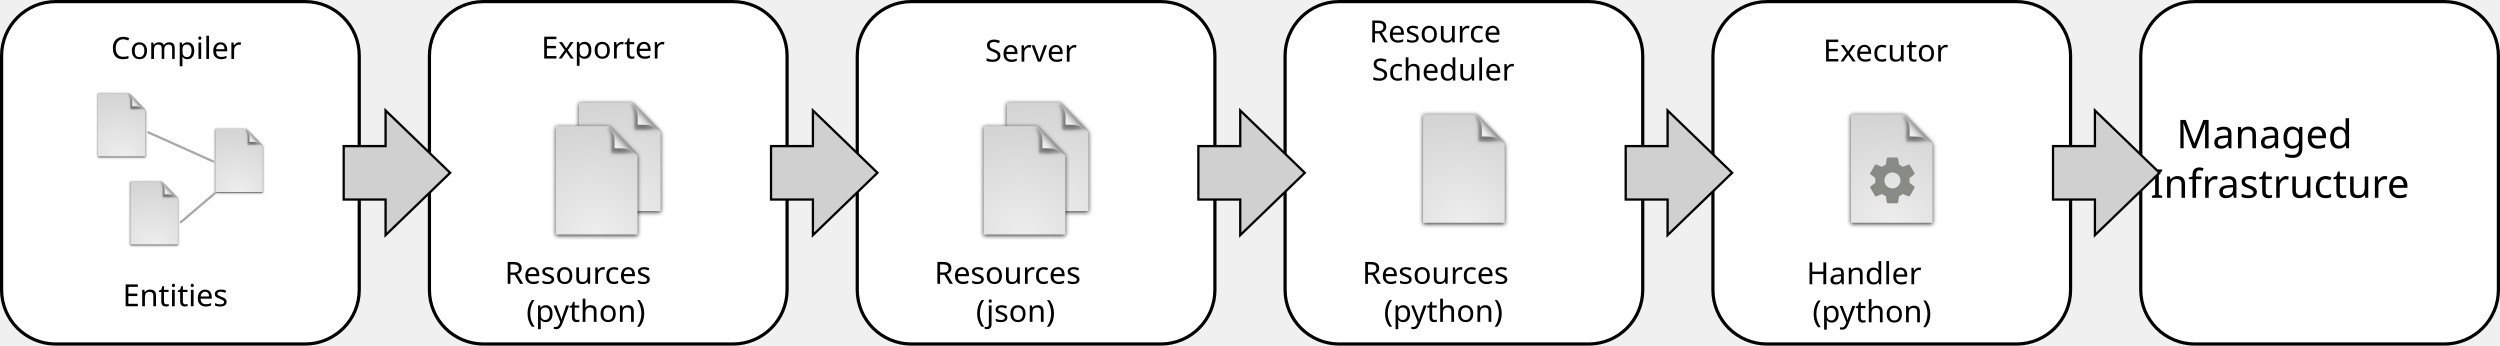
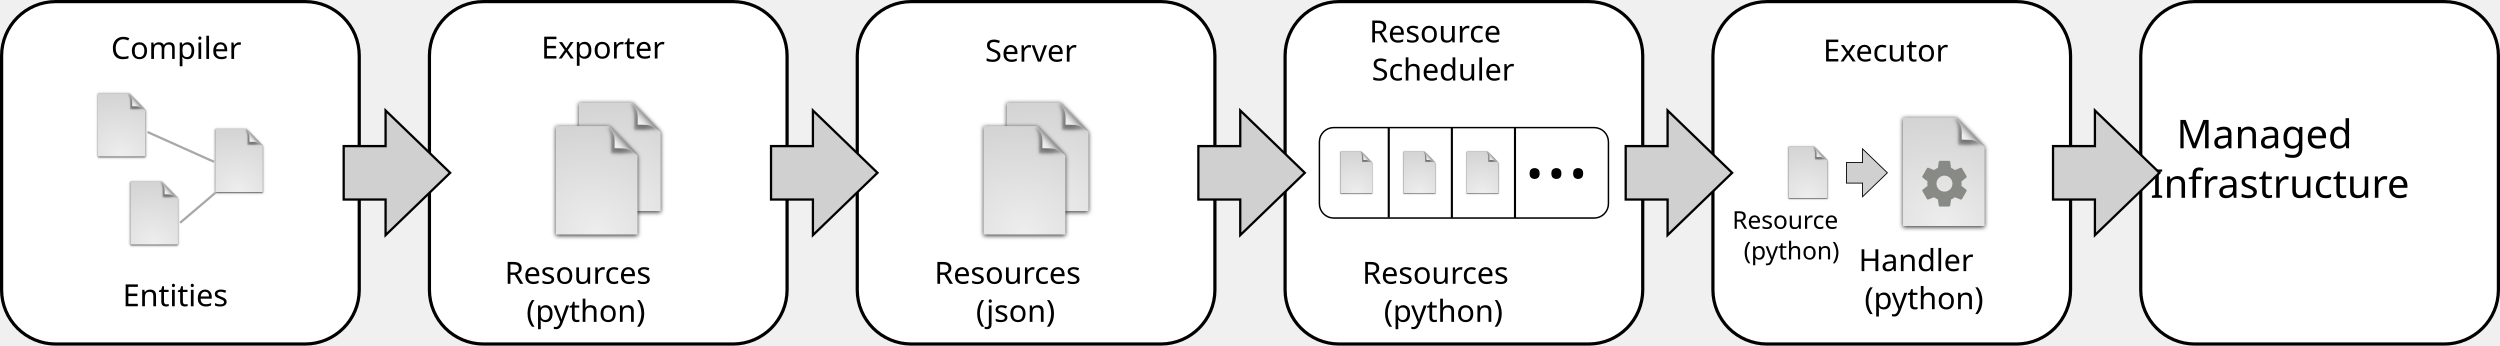
<svg xmlns="http://www.w3.org/2000/svg" xmlns:xlink="http://www.w3.org/1999/xlink" width="288.076mm" height="39.827mm" viewBox="0 0 288.076 39.827" version="1.1" id="svg1610">
  <defs id="defs1607">
    <filter color-interpolation-filters="sRGB" id="7-7-1" x="-0.07" y="-0.053" width="1.14" height="1.105">
      <feGaussianBlur stdDeviation="2.586" id="a-5-8" />
    </filter>
    <radialGradient cx="81.79" cy="100.32" r="44.42" id="8-3-7" xlink:href="#3" gradientUnits="userSpaceOnUse" gradientTransform="matrix(2.002605,-1.597031,1.777333,2.228695,-279.2355,23.70383)" />
    <linearGradient id="3">
      <stop id="T" stop-color="#eee" />
      <stop id="U" offset="1" stop-color="#d2d2d2" />
    </linearGradient>
    <radialGradient cx="89.51" cy="22.254" r="18.279" id="9-2-0" xlink:href="#4" gradientUnits="userSpaceOnUse" gradientTransform="matrix(1,0,0,0.9746789,0,0.4391072)" />
    <linearGradient id="4">
      <stop id="V" />
      <stop id="W" offset="1" stop-opacity="0.536" />
    </linearGradient>
    <filter x="-0.145" y="-0.17" width="1.29" height="1.341" color-interpolation-filters="sRGB" id="6-2-7">
      <feGaussianBlur stdDeviation="1.819" id="Z-7-5" />
    </filter>
    <linearGradient xlink:href="#5" id="linearGradient1894" gradientUnits="userSpaceOnUse" gradientTransform="matrix(0.9671488,0,0,0.9671488,0.4562212,-0.08680339)" x1="98.33" y1="14.793" x2="86.82" y2="25.1" />
    <linearGradient id="5">
      <stop id="X" />
      <stop id="Y" offset="1" stop-color="#ddd" stop-opacity="0" />
    </linearGradient>
    <filter color-interpolation-filters="sRGB" id="7-2" x="-0.07" y="-0.053" width="1.14" height="1.105">
      <feGaussianBlur stdDeviation="2.586" id="a-8" />
    </filter>
    <radialGradient cx="81.79" cy="100.32" r="44.42" id="8-9" xlink:href="#3" gradientUnits="userSpaceOnUse" gradientTransform="matrix(2.002605,-1.597031,1.777333,2.228695,-279.2355,23.70383)" />
    <radialGradient cx="89.51" cy="22.254" r="18.279" id="9-7" xlink:href="#4" gradientUnits="userSpaceOnUse" gradientTransform="matrix(1,0,0,0.9746789,0,0.4391072)" />
    <filter x="-0.145" y="-0.17" width="1.29" height="1.341" color-interpolation-filters="sRGB" id="6-3">
      <feGaussianBlur stdDeviation="1.819" id="Z-6" />
    </filter>
    <filter color-interpolation-filters="sRGB" id="7-7-1-6" x="-0.07" y="-0.053" width="1.14" height="1.105">
      <feGaussianBlur stdDeviation="2.586" id="a-5-8-1" />
    </filter>
    <radialGradient cx="81.79" cy="100.32" r="44.42" id="8-3-7-5" xlink:href="#3" gradientUnits="userSpaceOnUse" gradientTransform="matrix(2.002605,-1.597031,1.777333,2.228695,-279.2355,23.70383)" />
    <radialGradient cx="89.51" cy="22.254" r="18.279" id="9-2-0-7" xlink:href="#4" gradientUnits="userSpaceOnUse" gradientTransform="matrix(1,0,0,0.9746789,0,0.4391072)" />
    <filter x="-0.145" y="-0.17" width="1.29" height="1.341" color-interpolation-filters="sRGB" id="6-2-7-6">
      <feGaussianBlur stdDeviation="1.819" id="Z-7-5-9" />
    </filter>
    <filter color-interpolation-filters="sRGB" id="7-2-4" x="-0.07" y="-0.053" width="1.14" height="1.105">
      <feGaussianBlur stdDeviation="2.586" id="a-8-5" />
    </filter>
    <radialGradient cx="81.79" cy="100.32" r="44.42" id="8-9-2" xlink:href="#3" gradientUnits="userSpaceOnUse" gradientTransform="matrix(2.002605,-1.597031,1.777333,2.228695,-279.2355,23.70383)" />
    <radialGradient cx="89.51" cy="22.254" r="18.279" id="9-7-5" xlink:href="#4" gradientUnits="userSpaceOnUse" gradientTransform="matrix(1,0,0,0.9746789,0,0.4391072)" />
    <filter x="-0.145" y="-0.17" width="1.29" height="1.341" color-interpolation-filters="sRGB" id="6-3-4">
      <feGaussianBlur stdDeviation="1.819" id="Z-6-7" />
    </filter>
    <filter color-interpolation-filters="sRGB" id="7-7" x="-0.07" y="-0.053" width="1.14" height="1.105">
      <feGaussianBlur stdDeviation="2.586" id="a-5" />
    </filter>
    <radialGradient cx="81.79" cy="100.32" r="44.42" id="8-3" xlink:href="#3" gradientUnits="userSpaceOnUse" gradientTransform="matrix(2.002605,-1.597031,1.777333,2.228695,-279.2355,23.70383)" />
    <radialGradient cx="89.51" cy="22.254" r="18.279" id="9-2" xlink:href="#4" gradientUnits="userSpaceOnUse" gradientTransform="matrix(1,0,0,0.9746789,0,0.4391072)" />
    <filter x="-0.145" y="-0.17" width="1.29" height="1.341" color-interpolation-filters="sRGB" id="6-2">
      <feGaussianBlur stdDeviation="1.819" id="Z-7" />
    </filter>
    <filter color-interpolation-filters="sRGB" id="7-7-9" x="-0.07" y="-0.053" width="1.14" height="1.105">
      <feGaussianBlur stdDeviation="2.586" id="a-5-2" />
    </filter>
    <radialGradient cx="81.79" cy="100.32" r="44.42" id="8-3-6" xlink:href="#3" gradientUnits="userSpaceOnUse" gradientTransform="matrix(2.002605,-1.597031,1.777333,2.228695,-279.2355,23.70383)" />
    <radialGradient cx="89.51" cy="22.254" r="18.279" id="9-2-9" xlink:href="#4" gradientUnits="userSpaceOnUse" gradientTransform="matrix(1,0,0,0.9746789,0,0.4391072)" />
    <filter x="-0.145" y="-0.17" width="1.29" height="1.341" color-interpolation-filters="sRGB" id="6-2-4">
      <feGaussianBlur stdDeviation="1.819" id="Z-7-8" />
    </filter>
    <filter color-interpolation-filters="sRGB" id="7-7-10" x="-0.07" y="-0.053" width="1.14" height="1.105">
      <feGaussianBlur stdDeviation="2.586" id="a-5-6" />
    </filter>
    <radialGradient cx="81.79" cy="100.32" r="44.42" id="8-3-1" xlink:href="#3" gradientUnits="userSpaceOnUse" gradientTransform="matrix(2.002605,-1.597031,1.777333,2.228695,-279.2355,23.70383)" />
    <radialGradient cx="89.51" cy="22.254" r="18.279" id="9-2-4" xlink:href="#4" gradientUnits="userSpaceOnUse" gradientTransform="matrix(1,0,0,0.9746789,0,0.4391072)" />
    <filter x="-0.145" y="-0.17" width="1.29" height="1.341" color-interpolation-filters="sRGB" id="6-2-9">
      <feGaussianBlur stdDeviation="1.819" id="Z-7-1" />
    </filter>
    <filter color-interpolation-filters="sRGB" id="7-2-4-6" x="-0.07" y="-0.053" width="1.14" height="1.105">
      <feGaussianBlur stdDeviation="2.586" id="a-8-5-5" />
    </filter>
    <radialGradient cx="81.79" cy="100.32" r="44.42" id="8-9-2-6" xlink:href="#3" gradientUnits="userSpaceOnUse" gradientTransform="matrix(2.002605,-1.597031,1.777333,2.228695,-279.2355,23.70383)" />
    <radialGradient cx="89.51" cy="22.254" r="18.279" id="9-7-5-4" xlink:href="#4" gradientUnits="userSpaceOnUse" gradientTransform="matrix(1,0,0,0.9746789,0,0.4391072)" />
    <filter x="-0.145" y="-0.17" width="1.29" height="1.341" color-interpolation-filters="sRGB" id="6-3-4-2">
      <feGaussianBlur stdDeviation="1.819" id="Z-6-7-9" />
    </filter>
    <filter color-interpolation-filters="sRGB" id="7-2-4-6-5" x="-0.07" y="-0.053" width="1.14" height="1.105">
      <feGaussianBlur stdDeviation="2.586" id="a-8-5-5-6" />
    </filter>
    <radialGradient cx="81.79" cy="100.32" r="44.42" id="8-9-2-6-1" xlink:href="#3" gradientUnits="userSpaceOnUse" gradientTransform="matrix(2.002605,-1.597031,1.777333,2.228695,-279.2355,23.70383)" />
    <radialGradient cx="89.51" cy="22.254" r="18.279" id="9-7-5-4-9" xlink:href="#4" gradientUnits="userSpaceOnUse" gradientTransform="matrix(1,0,0,0.9746789,0,0.4391072)" />
    <filter x="-0.145" y="-0.17" width="1.29" height="1.341" color-interpolation-filters="sRGB" id="6-3-4-2-8">
      <feGaussianBlur stdDeviation="1.819" id="Z-6-7-9-1" />
    </filter>
    <linearGradient xlink:href="#5" id="linearGradient2284" gradientUnits="userSpaceOnUse" gradientTransform="matrix(0.9671488,0,0,0.9671488,0.4562212,-0.08680339)" x1="98.33" y1="14.793" x2="86.82" y2="25.1" />
    <linearGradient xlink:href="#5" id="linearGradient2286" gradientUnits="userSpaceOnUse" gradientTransform="matrix(0.9671488,0,0,0.9671488,0.4562212,-0.08680339)" x1="98.33" y1="14.793" x2="86.82" y2="25.1" />
    <linearGradient xlink:href="#5" id="linearGradient2288" gradientUnits="userSpaceOnUse" gradientTransform="matrix(0.9671488,0,0,0.9671488,0.4562212,-0.08680339)" x1="98.33" y1="14.793" x2="86.82" y2="25.1" />
    <linearGradient xlink:href="#5" id="linearGradient2290" gradientUnits="userSpaceOnUse" gradientTransform="matrix(0.9671488,0,0,0.9671488,0.4562212,-0.08680339)" x1="98.33" y1="14.793" x2="86.82" y2="25.1" />
    <linearGradient xlink:href="#5" id="linearGradient2292" gradientUnits="userSpaceOnUse" gradientTransform="matrix(0.9671488,0,0,0.9671488,0.4562212,-0.08680339)" x1="98.33" y1="14.793" x2="86.82" y2="25.1" />
    <linearGradient xlink:href="#5" id="linearGradient2294" gradientUnits="userSpaceOnUse" gradientTransform="matrix(0.9671488,0,0,0.9671488,0.4562212,-0.08680339)" x1="98.33" y1="14.793" x2="86.82" y2="25.1" />
    <linearGradient xlink:href="#5" id="linearGradient2296" gradientUnits="userSpaceOnUse" gradientTransform="matrix(0.9671488,0,0,0.9671488,0.4562212,-0.08680339)" x1="98.33" y1="14.793" x2="86.82" y2="25.1" />
    <linearGradient xlink:href="#5" id="linearGradient2298" gradientUnits="userSpaceOnUse" gradientTransform="matrix(0.9671488,0,0,0.9671488,0.4562212,-0.08680339)" x1="98.33" y1="14.793" x2="86.82" y2="25.1" />
+     <filter color-interpolation-filters="sRGB" id="7-2-4-6-3" x="-0.07" y="-0.053" width="1.14" height="1.105">
+       <feGaussianBlur stdDeviation="2.586" id="a-8-5-5-67" />
+     </filter>
+     <radialGradient cx="81.79" cy="100.32" r="44.42" id="8-9-2-6-5" xlink:href="#3" gradientUnits="userSpaceOnUse" gradientTransform="matrix(2.002605,-1.597031,1.777333,2.228695,-279.2355,23.70383)" />
+     <radialGradient cx="89.51" cy="22.254" r="18.279" id="9-7-5-4-6" xlink:href="#4" gradientUnits="userSpaceOnUse" gradientTransform="matrix(1,0,0,0.9746789,0,0.4391072)" />
+     <filter x="-0.145" y="-0.17" width="1.29" height="1.341" color-interpolation-filters="sRGB" id="6-3-4-2-1">
+       <feGaussianBlur stdDeviation="1.819" id="Z-6-7-9-2" />
+     </filter>
+     <linearGradient xlink:href="#5" id="linearGradient989" gradientUnits="userSpaceOnUse" gradientTransform="matrix(0.9671488,0,0,0.9671488,0.4562212,-0.08680339)" x1="98.33" y1="14.793" x2="86.82" y2="25.1" />
+     <radialGradient xlink:href="#3" id="radialGradient14816" gradientUnits="userSpaceOnUse" gradientTransform="matrix(2.002605,-1.597031,1.777333,2.228695,-279.2355,23.70383)" cx="81.79" cy="100.32" r="44.42" />
+     <radialGradient xlink:href="#4" id="radialGradient14818" gradientUnits="userSpaceOnUse" gradientTransform="matrix(1,0,0,0.9746789,0,0.4391072)" cx="89.51" cy="22.254" r="18.279" />
+     <linearGradient xlink:href="#5" id="linearGradient14820" gradientUnits="userSpaceOnUse" gradientTransform="matrix(0.9671488,0,0,0.9671488,0.4562212,-0.08680339)" x1="98.33" y1="14.793" x2="86.82" y2="25.1" />
+     <radialGradient xlink:href="#3" id="radialGradient15499" gradientUnits="userSpaceOnUse" gradientTransform="matrix(2.002605,-1.597031,1.777333,2.228695,-279.2355,23.70383)" cx="81.79" cy="100.32" r="44.42" />
+     <radialGradient xlink:href="#4" id="radialGradient15501" gradientUnits="userSpaceOnUse" gradientTransform="matrix(1,0,0,0.9746789,0,0.4391072)" cx="89.51" cy="22.254" r="18.279" />
+     <linearGradient xlink:href="#5" id="linearGradient15503" gradientUnits="userSpaceOnUse" gradientTransform="matrix(0.9671488,0,0,0.9671488,0.4562212,-0.08680339)" x1="98.33" y1="14.793" x2="86.82" y2="25.1" />
  </defs>
  <g id="layer1" transform="translate(42.3737,-150.6614)">
    <rect style="fill:#ffffff;stroke:#000000;stroke-width:0.37;stroke-miterlimit:3.8" id="rect835-1" width="41.211" height="39.457" x="7.11" y="150.846" ry="6.236" />
    <text xml:space="preserve" style="font-style:normal;font-weight:normal;font-size:3.511px;line-height:1.25;font-family:sans-serif;letter-spacing:0px;word-spacing:0px;fill:#000000;fill-opacity:1;stroke:none;stroke-width:0.263" x="19.994" y="157.4" id="text839-7">
      <tspan id="tspan837-8" x="19.994" y="157.4" style="stroke-width:0.263">Exporter</tspan>
    </text>
    <g id="g15186" transform="translate(0.05054513,-0.7337224)">
      <g transform="matrix(0.1095304,0,0,0.1095304,22.11222,162.9355)" id="1-3-2">
        <path d="M 20.094,4.119 V 122.118 H 108.938 V 35.962 l -0.594,-0.625 c 0.21,0.144 0.417,0.302 0.625,0.438 L 78.094,4.15 c 0.057,0.08 0.1,0.17 0.156,0.25 L 78,4.119 Z" transform="matrix(0.9671488,0,0,0.9712615,0.4562212,-0.6145683)" id="J-6-9" opacity="0.809" filter="url(#7)" style="filter:url(#7-7-1)" />
        <path d="M 19.89,2.543 V 116.666 H 105.815 V 33.34 L 75.894,2.543 Z" id="K-0-3" fill="url(#8)" style="fill:url(#8-3-7)" />
        <path d="m 81.698,28.31 0.135,-8.351 C 81.901,13.359 80.956,8.411 77.786,3.947 L 80.362,3.916 107.863,29.531 c -4.068,-2.645 -9.621,-0.791 -16.862,-1.026 z" transform="matrix(1.016085,0,0,1.112241,-4.924697,-0.3452414)" id="L-6-1" opacity="0.505" fill="url(#9)" filter="url(#6)" style="fill:url(#9-2-0);filter:url(#6-2-7)" />
        <path d="m 81.616,25.812 0.131,-8.077 C 81.812,11.353 79.055,6.899 75.989,2.582 L 105.856,33.17 c -3.934,-2.558 -8.24,-6.943 -15.243,-7.169 z" id="M-2-9" fill="#eeeeee" />
        <path d="m 81.616,25.812 0.131,-8.077 C 81.812,11.353 79.055,6.899 75.989,2.582 L 105.856,33.17 c -3.934,-2.558 -8.24,-6.943 -15.243,-7.169 z" id="N-6-4" fill="url(#A)" style="fill:url(#linearGradient2284)" />
      </g>
      <g transform="matrix(0.1095304,0,0,0.1095304,19.44657,165.6449)" id="1-4">
        <path d="M 20.094,4.119 V 122.118 H 108.938 V 35.962 l -0.594,-0.625 c 0.21,0.144 0.417,0.302 0.625,0.438 L 78.094,4.15 c 0.057,0.08 0.1,0.17 0.156,0.25 L 78,4.119 Z" transform="matrix(0.9671488,0,0,0.9712615,0.4562212,-0.6145683)" id="J-5" opacity="0.809" filter="url(#7)" style="filter:url(#7-2)" />
        <path d="M 19.89,2.543 V 116.666 H 105.815 V 33.34 L 75.894,2.543 Z" id="K-03" fill="url(#8)" style="fill:url(#8-9)" />
        <path d="m 81.698,28.31 0.135,-8.351 C 81.901,13.359 80.956,8.411 77.786,3.947 L 80.362,3.916 107.863,29.531 c -4.068,-2.645 -9.621,-0.791 -16.862,-1.026 z" transform="matrix(1.016085,0,0,1.112241,-4.924697,-0.3452414)" id="L-61" opacity="0.505" fill="url(#9)" filter="url(#6)" style="fill:url(#9-7);filter:url(#6-3)" />
        <path d="m 81.616,25.812 0.131,-8.077 C 81.812,11.353 79.055,6.899 75.989,2.582 L 105.856,33.17 c -3.934,-2.558 -8.24,-6.943 -15.243,-7.169 z" id="M-0" fill="#eeeeee" />
        <path d="m 81.616,25.812 0.131,-8.077 C 81.812,11.353 79.055,6.899 75.989,2.582 L 105.856,33.17 c -3.934,-2.558 -8.24,-6.943 -15.243,-7.169 z" id="N-63" fill="url(#A)" style="fill:url(#linearGradient2286)" />
      </g>
    </g>
    <text xml:space="preserve" style="font-style:normal;font-weight:normal;font-size:3.511px;line-height:1.25;font-family:sans-serif;text-align:center;letter-spacing:0px;word-spacing:0px;text-anchor:middle;fill:#000000;fill-opacity:1;stroke:none;stroke-width:0.263" x="27.414" y="183.361" id="text839-3-2">
      <tspan id="tspan837-6-0" x="27.414" y="183.361" style="text-align:center;text-anchor:middle;stroke-width:0.263">Resources</tspan>
      <tspan x="27.414" y="187.75" style="text-align:center;text-anchor:middle;stroke-width:0.263" id="tspan1915">(python)</tspan>
    </text>
    <rect style="fill:#ffffff;stroke:#000000;stroke-width:0.37;stroke-miterlimit:3.8" id="rect835-1-4" width="41.211" height="39.457" x="56.409" y="150.846" ry="6.236" />
    <text xml:space="preserve" style="font-style:normal;font-weight:normal;font-size:3.511px;line-height:1.25;font-family:sans-serif;letter-spacing:0px;word-spacing:0px;fill:#000000;fill-opacity:1;stroke:none;stroke-width:0.263" x="71.142" y="157.763" id="text839-7-8">
      <tspan id="tspan837-8-8" x="71.142" y="157.763" style="stroke-width:0.263">Server</tspan>
    </text>
    <g id="g15200" transform="translate(0.05054445,-0.7337224)">
      <g transform="matrix(0.1095304,0,0,0.1095304,71.41123,162.9355)" id="1-3-2-4">
        <path d="M 20.094,4.119 V 122.118 H 108.938 V 35.962 l -0.594,-0.625 c 0.21,0.144 0.417,0.302 0.625,0.438 L 78.094,4.15 c 0.057,0.08 0.1,0.17 0.156,0.25 L 78,4.119 Z" transform="matrix(0.9671488,0,0,0.9712615,0.4562212,-0.6145683)" id="J-6-9-3" opacity="0.809" filter="url(#7)" style="filter:url(#7-7-1-6)" />
        <path d="M 19.89,2.543 V 116.666 H 105.815 V 33.34 L 75.894,2.543 Z" id="K-0-3-0" fill="url(#8)" style="fill:url(#8-3-7-5)" />
        <path d="m 81.698,28.31 0.135,-8.351 C 81.901,13.359 80.956,8.411 77.786,3.947 L 80.362,3.916 107.863,29.531 c -4.068,-2.645 -9.621,-0.791 -16.862,-1.026 z" transform="matrix(1.016085,0,0,1.112241,-4.924697,-0.3452414)" id="L-6-1-7" opacity="0.505" fill="url(#9)" filter="url(#6)" style="fill:url(#9-2-0-7);filter:url(#6-2-7-6)" />
        <path d="m 81.616,25.812 0.131,-8.077 C 81.812,11.353 79.055,6.899 75.989,2.582 L 105.856,33.17 c -3.934,-2.558 -8.24,-6.943 -15.243,-7.169 z" id="M-2-9-8" fill="#eeeeee" />
        <path d="m 81.616,25.812 0.131,-8.077 C 81.812,11.353 79.055,6.899 75.989,2.582 L 105.856,33.17 c -3.934,-2.558 -8.24,-6.943 -15.243,-7.169 z" id="N-6-4-6" fill="url(#A)" style="fill:url(#linearGradient2288)" />
      </g>
      <g transform="matrix(0.1095304,0,0,0.1095304,68.74558,165.6449)" id="1-4-4">
        <path d="M 20.094,4.119 V 122.118 H 108.938 V 35.962 l -0.594,-0.625 c 0.21,0.144 0.417,0.302 0.625,0.438 L 78.094,4.15 c 0.057,0.08 0.1,0.17 0.156,0.25 L 78,4.119 Z" transform="matrix(0.9671488,0,0,0.9712615,0.4562212,-0.6145683)" id="J-5-3" opacity="0.809" filter="url(#7)" style="filter:url(#7-2-4)" />
        <path d="M 19.89,2.543 V 116.666 H 105.815 V 33.34 L 75.894,2.543 Z" id="K-03-1" fill="url(#8)" style="fill:url(#8-9-2)" />
        <path d="m 81.698,28.31 0.135,-8.351 C 81.901,13.359 80.956,8.411 77.786,3.947 L 80.362,3.916 107.863,29.531 c -4.068,-2.645 -9.621,-0.791 -16.862,-1.026 z" transform="matrix(1.016085,0,0,1.112241,-4.924697,-0.3452414)" id="L-61-4" opacity="0.505" fill="url(#9)" filter="url(#6)" style="fill:url(#9-7-5);filter:url(#6-3-4)" />
        <path d="m 81.616,25.812 0.131,-8.077 C 81.812,11.353 79.055,6.899 75.989,2.582 L 105.856,33.17 c -3.934,-2.558 -8.24,-6.943 -15.243,-7.169 z" id="M-0-9" fill="#eeeeee" />
        <path d="m 81.616,25.812 0.131,-8.077 C 81.812,11.353 79.055,6.899 75.989,2.582 L 105.856,33.17 c -3.934,-2.558 -8.24,-6.943 -15.243,-7.169 z" id="N-63-2" fill="url(#A)" style="fill:url(#linearGradient2290)" />
      </g>
    </g>
    <text xml:space="preserve" style="font-style:normal;font-weight:normal;font-size:3.511px;line-height:1.25;font-family:sans-serif;letter-spacing:0px;word-spacing:0px;fill:#000000;fill-opacity:1;stroke:none;stroke-width:0.263" x="76.928" y="183.361" id="text839-3-2-0">
      <tspan id="tspan837-6-0-6" x="76.928" y="183.361" style="text-align:center;text-anchor:middle;stroke-width:0.263">Resources</tspan>
      <tspan x="76.928" y="187.75" style="text-align:center;text-anchor:middle;stroke-width:0.263" id="tspan1915-8">(json)</tspan>
    </text>
    <rect style="fill:#ffffff;stroke:#000000;stroke-width:0.37;stroke-miterlimit:3.8" id="rect835" width="41.211" height="39.457" x="-42.189" y="150.846" ry="6.236" />
    <text xml:space="preserve" style="font-style:normal;font-weight:normal;font-size:3.511px;line-height:1.25;font-family:sans-serif;letter-spacing:0px;word-spacing:0px;fill:#000000;fill-opacity:1;stroke:none;stroke-width:0.263" x="-29.584" y="157.454" id="text839">
      <tspan id="tspan837" x="-29.584" y="157.454" style="stroke-width:0.263">Compiler</tspan>
    </text>
    <text xml:space="preserve" style="font-style:normal;font-weight:normal;font-size:3.511px;line-height:1.25;font-family:sans-serif;letter-spacing:0px;word-spacing:0px;fill:#000000;fill-opacity:1;stroke:none;stroke-width:0.263" x="-28.239" y="185.95" id="text839-3">
      <tspan id="tspan837-6" x="-28.239" y="185.95" style="stroke-width:0.263">Entities</tspan>
    </text>
    <g id="g15172" transform="translate(3.785237,0.05137083)">
      <g transform="matrix(0.06379987,0,0,0.06379987,-36.13767,161.2056)" id="1-3">
        <path d="M 20.094,4.119 V 122.118 H 108.938 V 35.962 l -0.594,-0.625 c 0.21,0.144 0.417,0.302 0.625,0.438 L 78.094,4.15 c 0.057,0.08 0.1,0.17 0.156,0.25 L 78,4.119 Z" transform="matrix(0.9671488,0,0,0.9712615,0.4562212,-0.6145683)" id="J-6" opacity="0.809" filter="url(#7)" style="filter:url(#7-7)" />
        <path d="M 19.89,2.543 V 116.666 H 105.815 V 33.34 L 75.894,2.543 Z" id="K-0" fill="url(#8)" style="fill:url(#8-3)" />
        <path d="m 81.698,28.31 0.135,-8.351 C 81.901,13.359 80.956,8.411 77.786,3.947 L 80.362,3.916 107.863,29.531 c -4.068,-2.645 -9.621,-0.791 -16.862,-1.026 z" transform="matrix(1.016085,0,0,1.112241,-4.924697,-0.3452414)" id="L-6" opacity="0.505" fill="url(#9)" filter="url(#6)" style="fill:url(#9-2);filter:url(#6-2)" />
        <path d="m 81.616,25.812 0.131,-8.077 C 81.812,11.353 79.055,6.899 75.989,2.582 L 105.856,33.17 c -3.934,-2.558 -8.24,-6.943 -15.243,-7.169 z" id="M-2" fill="#eeeeee" />
        <path d="m 81.616,25.812 0.131,-8.077 C 81.812,11.353 79.055,6.899 75.989,2.582 L 105.856,33.17 c -3.934,-2.558 -8.24,-6.943 -15.243,-7.169 z" id="N-6" fill="url(#A)" style="fill:url(#linearGradient2292)" />
      </g>
      <g transform="matrix(0.06379987,0,0,0.06379987,-22.621,165.3073)" id="1-3-7">
        <path d="M 20.094,4.119 V 122.118 H 108.938 V 35.962 l -0.594,-0.625 c 0.21,0.144 0.417,0.302 0.625,0.438 L 78.094,4.15 c 0.057,0.08 0.1,0.17 0.156,0.25 L 78,4.119 Z" transform="matrix(0.9671488,0,0,0.9712615,0.4562212,-0.6145683)" id="J-6-2" opacity="0.809" filter="url(#7)" style="filter:url(#7-7-9)" />
        <path d="M 19.89,2.543 V 116.666 H 105.815 V 33.34 L 75.894,2.543 Z" id="K-0-7" fill="url(#8)" style="fill:url(#8-3-6)" />
        <path d="m 81.698,28.31 0.135,-8.351 C 81.901,13.359 80.956,8.411 77.786,3.947 L 80.362,3.916 107.863,29.531 c -4.068,-2.645 -9.621,-0.791 -16.862,-1.026 z" transform="matrix(1.016085,0,0,1.112241,-4.924697,-0.3452414)" id="L-6-2" opacity="0.505" fill="url(#9)" filter="url(#6)" style="fill:url(#9-2-9);filter:url(#6-2-4)" />
        <path d="m 81.616,25.812 0.131,-8.077 C 81.812,11.353 79.055,6.899 75.989,2.582 L 105.856,33.17 c -3.934,-2.558 -8.24,-6.943 -15.243,-7.169 z" id="M-2-2" fill="#eeeeee" />
        <path d="m 81.616,25.812 0.131,-8.077 C 81.812,11.353 79.055,6.899 75.989,2.582 L 105.856,33.17 c -3.934,-2.558 -8.24,-6.943 -15.243,-7.169 z" id="N-6-6" fill="url(#A)" style="fill:url(#linearGradient2294)" />
      </g>
      <g transform="matrix(0.06379987,0,0,0.06379987,-32.40384,171.3554)" id="1-3-1">
        <path d="M 20.094,4.119 V 122.118 H 108.938 V 35.962 l -0.594,-0.625 c 0.21,0.144 0.417,0.302 0.625,0.438 L 78.094,4.15 c 0.057,0.08 0.1,0.17 0.156,0.25 L 78,4.119 Z" transform="matrix(0.9671488,0,0,0.9712615,0.4562212,-0.6145683)" id="J-6-1" opacity="0.809" filter="url(#7)" style="filter:url(#7-7-10)" />
        <path d="M 19.89,2.543 V 116.666 H 105.815 V 33.34 L 75.894,2.543 Z" id="K-0-5" fill="url(#8)" style="fill:url(#8-3-1)" />
        <path d="m 81.698,28.31 0.135,-8.351 C 81.901,13.359 80.956,8.411 77.786,3.947 L 80.362,3.916 107.863,29.531 c -4.068,-2.645 -9.621,-0.791 -16.862,-1.026 z" transform="matrix(1.016085,0,0,1.112241,-4.924697,-0.3452414)" id="L-6-9" opacity="0.505" fill="url(#9)" filter="url(#6)" style="fill:url(#9-2-4);filter:url(#6-2-9)" />
        <path d="m 81.616,25.812 0.131,-8.077 C 81.812,11.353 79.055,6.899 75.989,2.582 L 105.856,33.17 c -3.934,-2.558 -8.24,-6.943 -15.243,-7.169 z" id="M-2-7" fill="#eeeeee" />
        <path d="m 81.616,25.812 0.131,-8.077 C 81.812,11.353 79.055,6.899 75.989,2.582 L 105.856,33.17 c -3.934,-2.558 -8.24,-6.943 -15.243,-7.169 z" id="N-6-7" fill="url(#A)" style="fill:url(#linearGradient2296)" />
      </g>
      <path style="fill:#cccccc;stroke:#a8a8a8;stroke-width:0.263px;stroke-linecap:butt;stroke-linejoin:miter;stroke-opacity:1" d="m -29.161,165.823 7.665,3.434" id="path2220" />
      <path style="fill:#cccccc;stroke:#a8a8a8;stroke-width:0.263px;stroke-linecap:butt;stroke-linejoin:miter;stroke-opacity:1" d="m -21.352,172.835 -4.054,3.447" id="path2222" />
    </g>
    <rect style="fill:#ffffff;stroke:#000000;stroke-width:0.37;stroke-miterlimit:3.8" id="rect835-1-4-6" width="41.211" height="39.457" x="105.708" y="150.846" ry="6.236" />
    <text xml:space="preserve" style="font-style:normal;font-weight:normal;font-size:3.511px;line-height:1.25;font-family:sans-serif;letter-spacing:0px;word-spacing:0px;fill:#000000;fill-opacity:1;stroke:none;stroke-width:0.263" x="126.198" y="155.546" id="text839-7-8-7">
      <tspan id="tspan837-8-8-3" x="126.198" y="155.546" style="text-align:center;text-anchor:middle;stroke-width:0.263">Resource</tspan>
      <tspan x="126.198" y="159.935" style="text-align:center;text-anchor:middle;stroke-width:0.263" id="tspan987">Scheduler</tspan>
    </text>
-     <g transform="matrix(0.1095304,0,0,0.1095304,119.4279,163.5565)" id="1-4-4-0">
-       <path d="M 20.094,4.119 V 122.118 H 108.938 V 35.962 l -0.594,-0.625 c 0.21,0.144 0.417,0.302 0.625,0.438 L 78.094,4.15 c 0.057,0.08 0.1,0.17 0.156,0.25 L 78,4.119 Z" transform="matrix(0.9671488,0,0,0.9712615,0.4562212,-0.6145683)" id="J-5-3-8" opacity="0.809" filter="url(#7)" style="filter:url(#7-2-4-6)" />
-       <path d="M 19.89,2.543 V 116.666 H 105.815 V 33.34 L 75.894,2.543 Z" id="K-03-1-8" fill="url(#8)" style="fill:url(#8-9-2-6)" />
-       <path d="m 81.698,28.31 0.135,-8.351 C 81.901,13.359 80.956,8.411 77.786,3.947 L 80.362,3.916 107.863,29.531 c -4.068,-2.645 -9.621,-0.791 -16.862,-1.026 z" transform="matrix(1.016085,0,0,1.112241,-4.924697,-0.3452414)" id="L-61-4-5" opacity="0.505" fill="url(#9)" filter="url(#6)" style="fill:url(#9-7-5-4);filter:url(#6-3-4-2)" />
-       <path d="m 81.616,25.812 0.131,-8.077 C 81.812,11.353 79.055,6.899 75.989,2.582 L 105.856,33.17 c -3.934,-2.558 -8.24,-6.943 -15.243,-7.169 z" id="M-0-9-0" fill="#eeeeee" />
-       <path d="m 81.616,25.812 0.131,-8.077 C 81.812,11.353 79.055,6.899 75.989,2.582 L 105.856,33.17 c -3.934,-2.558 -8.24,-6.943 -15.243,-7.169 z" id="N-63-2-9" fill="url(#A)" style="fill:url(#linearGradient2298)" />
-     </g>
    <text xml:space="preserve" style="font-style:normal;font-weight:normal;font-size:3.511px;line-height:1.25;font-family:sans-serif;letter-spacing:0px;word-spacing:0px;fill:#000000;fill-opacity:1;stroke:none;stroke-width:0.263" x="126.227" y="183.361" id="text839-3-2-0-6">
      <tspan id="tspan837-6-0-6-3" x="126.227" y="183.361" style="text-align:center;text-anchor:middle;stroke-width:0.263">Resources</tspan>
      <tspan x="126.227" y="187.75" style="text-align:center;text-anchor:middle;stroke-width:0.263" id="tspan1915-8-8">(python)</tspan>
    </text>
    <g id="g12542" transform="translate(-1.22686,-0.93587)">
      <g id="g2611" transform="matrix(0.9953618,0,0,0.9953618,-55.33678,105.3928)">
        <rect style="fill:#ffffff;stroke:#000000;stroke-width:0.372;stroke-miterlimit:3.8" id="rect835-1-4-6-7" width="41.403" height="39.641" x="212.557" y="46.606" ry="6.265" />
      </g>
    </g>
-     <g id="g15209" transform="translate(-1.263125,3.547263)">
+     <g id="g15209" transform="translate(4.734482,3.918417)">
      <g transform="matrix(0.1095304,0,0,0.1095304,169.9901,160.0092)" id="1-4-4-0-0">
        <path d="M 20.094,4.119 V 122.118 H 108.938 V 35.962 l -0.594,-0.625 c 0.21,0.144 0.417,0.302 0.625,0.438 L 78.094,4.15 c 0.057,0.08 0.1,0.17 0.156,0.25 L 78,4.119 Z" transform="matrix(0.9671488,0,0,0.9712615,0.4562212,-0.6145683)" id="J-5-3-8-4" opacity="0.809" filter="url(#7)" style="filter:url(#7-2-4-6-5)" />
        <path d="M 19.89,2.543 V 116.666 H 105.815 V 33.34 L 75.894,2.543 Z" id="K-03-1-8-4" fill="url(#8)" style="fill:url(#8-9-2-6-1)" />
        <path d="m 81.698,28.31 0.135,-8.351 C 81.901,13.359 80.956,8.411 77.786,3.947 L 80.362,3.916 107.863,29.531 c -4.068,-2.645 -9.621,-0.791 -16.862,-1.026 z" transform="matrix(1.016085,0,0,1.112241,-4.924697,-0.3452414)" id="L-61-4-5-4" opacity="0.505" fill="url(#9)" filter="url(#6)" style="fill:url(#9-7-5-4-9);filter:url(#6-3-4-2-8)" />
        <path d="m 81.616,25.812 0.131,-8.077 C 81.812,11.353 79.055,6.899 75.989,2.582 L 105.856,33.17 c -3.934,-2.558 -8.24,-6.943 -15.243,-7.169 z" id="M-0-9-0-4" fill="#eeeeee" />
        <path d="m 81.616,25.812 0.131,-8.077 C 81.812,11.353 79.055,6.899 75.989,2.582 L 105.856,33.17 c -3.934,-2.558 -8.24,-6.943 -15.243,-7.169 z" id="N-63-2-9-7" fill="url(#A)" style="fill:url(#linearGradient1894)" />
      </g>
      <path d="m 176.954,168.825 a 0.922,0.922 0 0 1 -0.922,-0.922 0.922,0.922 0 0 1 0.922,-0.922 0.922,0.922 0 0 1 0.922,0.922 0.922,0.922 0 0 1 -0.922,0.922 m 1.957,-0.666 c 0.011,-0.084 0.018,-0.169 0.018,-0.255 0,-0.087 -0.008,-0.174 -0.018,-0.263 l 0.556,-0.429 c 0.05,-0.04 0.063,-0.111 0.032,-0.169 l -0.527,-0.911 c -0.032,-0.058 -0.103,-0.082 -0.161,-0.058 l -0.656,0.263 c -0.137,-0.103 -0.279,-0.192 -0.445,-0.258 l -0.097,-0.698 c -0.011,-0.063 -0.066,-0.111 -0.132,-0.111 h -1.053 c -0.066,0 -0.121,0.047 -0.132,0.111 l -0.097,0.698 c -0.166,0.066 -0.308,0.155 -0.445,0.258 l -0.656,-0.263 c -0.058,-0.024 -0.129,0 -0.161,0.058 l -0.527,0.911 c -0.034,0.058 -0.018,0.129 0.032,0.169 l 0.556,0.429 c -0.011,0.09 -0.018,0.176 -0.018,0.263 0,0.087 0.008,0.171 0.018,0.255 l -0.556,0.437 c -0.05,0.04 -0.066,0.111 -0.032,0.169 l 0.527,0.911 c 0.032,0.058 0.103,0.079 0.161,0.058 l 0.656,-0.266 c 0.137,0.105 0.279,0.195 0.445,0.261 l 0.097,0.698 c 0.011,0.063 0.066,0.111 0.132,0.111 h 1.053 c 0.066,0 0.121,-0.047 0.132,-0.111 l 0.097,-0.698 c 0.166,-0.069 0.308,-0.155 0.445,-0.261 l 0.656,0.266 c 0.058,0.021 0.129,0 0.161,-0.058 l 0.527,-0.911 c 0.032,-0.058 0.018,-0.129 -0.032,-0.169 z" id="path4" style="fill:#888a85;stroke-width:0.263" />
    </g>
-     <text xml:space="preserve" style="font-style:normal;font-weight:normal;font-size:3.511px;line-height:1.25;font-family:sans-serif;letter-spacing:0px;word-spacing:0px;fill:#000000;fill-opacity:1;stroke:none;stroke-width:0.263" x="175.613" y="183.415" id="text839-3-2-0-6-6">
-       <tspan id="tspan837-6-0-6-3-3" x="175.613" y="183.415" style="text-align:center;text-anchor:middle;stroke-width:0.263">Handler</tspan>
-       <tspan x="175.613" y="187.804" style="text-align:center;text-anchor:middle;stroke-width:0.263" id="tspan1915-8-8-1">(python)</tspan>
+     <text xml:space="preserve" style="font-style:normal;font-weight:normal;font-size:3.511px;line-height:1.25;font-family:sans-serif;letter-spacing:0px;word-spacing:0px;fill:#000000;fill-opacity:1;stroke:none;stroke-width:0.263" x="181.61" y="181.901" id="text839-3-2-0-6-6">
+       <tspan id="tspan837-6-0-6-3-3" x="181.61" y="181.901" style="text-align:center;text-anchor:middle;stroke-width:0.263">Handler</tspan>
+       <tspan x="181.61" y="186.29" style="text-align:center;text-anchor:middle;stroke-width:0.263" id="tspan1915-8-8-1">(python)</tspan>
    </text>
    <text xml:space="preserve" style="font-style:normal;font-weight:normal;font-size:3.511px;line-height:1.25;font-family:sans-serif;letter-spacing:0px;word-spacing:0px;fill:#000000;fill-opacity:1;stroke:none;stroke-width:0.263" x="167.704" y="157.74" id="text839-7-8-7-3">
      <tspan x="167.704" y="157.74" style="stroke-width:0.263" id="tspan987-7">Executor</tspan>
    </text>
    <g id="g2611-3" transform="matrix(0.9953618,0,0,0.9953618,-7.26463,104.4569)">
      <rect style="fill:#ffffff;stroke:#000000;stroke-width:0.372;stroke-miterlimit:3.8" id="rect835-1-4-6-7-6" width="41.403" height="39.641" x="212.557" y="46.606" ry="6.265" />
      <text xml:space="preserve" style="font-style:normal;font-weight:normal;font-size:4.586px;line-height:1.25;font-family:sans-serif;text-align:center;letter-spacing:0px;word-spacing:0px;text-anchor:middle;fill:#000000;fill-opacity:1;stroke:none;stroke-width:0.265" x="232.834" y="63.585" id="text2512-7">
        <tspan id="tspan2510-5" x="232.834" y="63.585" style="font-size:4.586px;text-align:center;text-anchor:middle;stroke-width:0.265">Managed </tspan>
        <tspan x="232.834" y="69.318" style="font-size:4.586px;text-align:center;text-anchor:middle;stroke-width:0.265" id="tspan2514-3">Infrastructure</tspan>
      </text>
    </g>
-     <g id="g12674">
-       <path id="path2613" style="fill:#d0d0d0;fill-opacity:1;stroke:#000000;stroke-width:0.263px;stroke-linecap:butt;stroke-linejoin:miter;stroke-opacity:1" d="m 2.057,163.392 5.29e-4,4.105 h -4.828 v 6.157 l 4.828,5.3e-4 -5.29e-4,4.104 7.44,-7.183 z" />
-       <path id="path2613-5-5" style="fill:#d0d0d0;fill-opacity:1;stroke:#000000;stroke-width:0.263px;stroke-linecap:butt;stroke-linejoin:miter;stroke-opacity:1" d="m 51.299,163.392 5.29e-4,4.105 h -4.828 v 6.157 l 4.828,5.3e-4 -5.29e-4,4.104 7.44,-7.183 z" />
-       <path id="path2613-5-9" style="fill:#d0d0d0;fill-opacity:1;stroke:#000000;stroke-width:0.263px;stroke-linecap:butt;stroke-linejoin:miter;stroke-opacity:1" d="m 100.541,163.392 5.3e-4,4.105 h -4.828 v 6.157 l 4.828,5.3e-4 -5.3e-4,4.104 7.44,-7.183 z" />
-       <path id="path2613-5-9-2" style="fill:#d0d0d0;fill-opacity:1;stroke:#000000;stroke-width:0.263px;stroke-linecap:butt;stroke-linejoin:miter;stroke-opacity:1" d="m 149.783,163.392 5.3e-4,4.105 h -4.828 v 6.157 l 4.828,5.3e-4 -5.3e-4,4.104 7.44,-7.183 z" />
-       <path id="path2613-5-9-2-5" style="fill:#d0d0d0;fill-opacity:1;stroke:#000000;stroke-width:0.263px;stroke-linecap:butt;stroke-linejoin:miter;stroke-opacity:1" d="m 199.025,163.392 5.3e-4,4.105 h -4.828 v 6.157 l 4.828,5.3e-4 -5.3e-4,4.104 7.44,-7.183 z" />
+     <path id="path2613" style="fill:#d0d0d0;fill-opacity:1;stroke:#000000;stroke-width:0.263px;stroke-linecap:butt;stroke-linejoin:miter;stroke-opacity:1" d="m 2.057,163.392 5.29e-4,4.105 h -4.828 v 6.157 l 4.828,5.3e-4 -5.29e-4,4.104 7.44,-7.183 z" />
+     <path id="path2613-5-5" style="fill:#d0d0d0;fill-opacity:1;stroke:#000000;stroke-width:0.263px;stroke-linecap:butt;stroke-linejoin:miter;stroke-opacity:1" d="m 51.299,163.392 5.29e-4,4.105 h -4.828 v 6.157 l 4.828,5.3e-4 -5.29e-4,4.104 7.44,-7.183 z" />
+     <path id="path2613-5-9" style="fill:#d0d0d0;fill-opacity:1;stroke:#000000;stroke-width:0.263px;stroke-linecap:butt;stroke-linejoin:miter;stroke-opacity:1" d="m 100.541,163.392 5.3e-4,4.105 h -4.828 v 6.157 l 4.828,5.3e-4 -5.3e-4,4.104 7.44,-7.183 z" />
+     <path id="path2613-5-9-2" style="fill:#d0d0d0;fill-opacity:1;stroke:#000000;stroke-width:0.263px;stroke-linecap:butt;stroke-linejoin:miter;stroke-opacity:1" d="m 149.783,163.392 5.3e-4,4.105 h -4.828 v 6.157 l 4.828,5.3e-4 -5.3e-4,4.104 7.44,-7.183 z" />
+     <path id="path2613-5-9-2-5" style="fill:#d0d0d0;fill-opacity:1;stroke:#000000;stroke-width:0.263px;stroke-linecap:butt;stroke-linejoin:miter;stroke-opacity:1" d="m 199.025,163.392 5.3e-4,4.105 h -4.828 v 6.157 l 4.828,5.3e-4 -5.3e-4,4.104 7.44,-7.183 z" />
+     <path id="path2613-5-9-2-5-9" style="fill:#d0d0d0;fill-opacity:1;stroke:#000000;stroke-width:0.101px;stroke-linecap:butt;stroke-linejoin:miter;stroke-opacity:1" d="m 172.248,167.814 2e-4,1.577 h -1.855 v 2.366 l 1.855,2.1e-4 -2e-4,1.577 2.859,-2.761 z" />
+     <g transform="matrix(0.05225835,0,0,0.05225835,162.683,167.4035)" id="1-4-4-0-9">
+       <path d="M 20.094,4.119 V 122.118 H 108.938 V 35.962 l -0.594,-0.625 c 0.21,0.144 0.417,0.302 0.625,0.438 L 78.094,4.15 c 0.057,0.08 0.1,0.17 0.156,0.25 L 78,4.119 Z" transform="matrix(0.9671488,0,0,0.9712615,0.4562212,-0.6145683)" id="J-5-3-8-3" opacity="0.809" filter="url(#7)" style="filter:url(#7-2-4-6-3)" />
+       <path d="M 19.89,2.543 V 116.666 H 105.815 V 33.34 L 75.894,2.543 Z" id="K-03-1-8-6" fill="url(#8)" style="fill:url(#8-9-2-6-5)" />
+       <path d="m 81.698,28.31 0.135,-8.351 C 81.901,13.359 80.956,8.411 77.786,3.947 L 80.362,3.916 107.863,29.531 c -4.068,-2.645 -9.621,-0.791 -16.862,-1.026 z" transform="matrix(1.016085,0,0,1.112241,-4.924697,-0.3452414)" id="L-61-4-5-0" opacity="0.505" fill="url(#9)" filter="url(#6)" style="fill:url(#9-7-5-4-6);filter:url(#6-3-4-2-1)" />
+       <path d="m 81.616,25.812 0.131,-8.077 C 81.812,11.353 79.055,6.899 75.989,2.582 L 105.856,33.17 c -3.934,-2.558 -8.24,-6.943 -15.243,-7.169 z" id="M-0-9-0-6" fill="#eeeeee" />
+       <path d="m 81.616,25.812 0.131,-8.077 C 81.812,11.353 79.055,6.899 75.989,2.582 L 105.856,33.17 c -3.934,-2.558 -8.24,-6.943 -15.243,-7.169 z" id="N-63-2-9-2" fill="url(#A)" style="fill:url(#linearGradient989)" />
+     </g>
+     <text xml:space="preserve" style="font-style:normal;font-weight:normal;font-size:2.823px;line-height:1.25;font-family:sans-serif;letter-spacing:0px;word-spacing:0px;fill:#000000;fill-opacity:1;stroke:none;stroke-width:0.212" x="165.905" y="177.027" id="text839-3-2-0-6-61">
+       <tspan id="tspan837-6-0-6-3-8" x="165.905" y="177.027" style="text-align:center;text-anchor:middle;stroke-width:0.212">Resource</tspan>
+       <tspan x="165.905" y="180.556" style="text-align:center;text-anchor:middle;stroke-width:0.212" id="tspan1915-8-8-7">(python)</tspan>
+     </text>
+     <g id="g15749">
+       <rect style="fill:#ffffff;stroke:#000000;stroke-width:0.171;stroke-miterlimit:3.8;stroke-dasharray:none" id="rect835-1-4-6-2" width="33.306" height="10.421" x="109.661" y="165.365" ry="1.647" />
+       <text xml:space="preserve" style="font-style:normal;font-weight:normal;font-size:9.361px;line-height:1.25;font-family:sans-serif;letter-spacing:0px;word-spacing:0px;fill:#000000;fill-opacity:1;stroke:none;stroke-width:0.234" x="133.211" y="171.155" id="text4194">
+         <tspan id="tspan4192" style="stroke-width:0.234" x="133.211" y="171.155">...</tspan>
+       </text>
+       <g transform="matrix(0.04251699,0,0,0.04251699,111.2466,167.9947)" id="1-4-4-0">
+         <path d="M 20.094,4.119 V 122.118 H 108.938 V 35.962 l -0.594,-0.625 c 0.21,0.144 0.417,0.302 0.625,0.438 L 78.094,4.15 c 0.057,0.08 0.1,0.17 0.156,0.25 L 78,4.119 Z" transform="matrix(0.9671488,0,0,0.9712615,0.4562212,-0.6145683)" id="J-5-3-8" opacity="0.809" filter="url(#7)" style="filter:url(#7-2-4-6)" />
+         <path d="M 19.89,2.543 V 116.666 H 105.815 V 33.34 L 75.894,2.543 Z" id="K-03-1-8" fill="url(#8)" style="fill:url(#8-9-2-6)" />
+         <path d="m 81.698,28.31 0.135,-8.351 C 81.901,13.359 80.956,8.411 77.786,3.947 L 80.362,3.916 107.863,29.531 c -4.068,-2.645 -9.621,-0.791 -16.862,-1.026 z" transform="matrix(1.016085,0,0,1.112241,-4.924697,-0.3452414)" id="L-61-4-5" opacity="0.505" fill="url(#9)" filter="url(#6)" style="fill:url(#9-7-5-4);filter:url(#6-3-4-2)" />
+         <path d="m 81.616,25.812 0.131,-8.077 C 81.812,11.353 79.055,6.899 75.989,2.582 L 105.856,33.17 c -3.934,-2.558 -8.24,-6.943 -15.243,-7.169 z" id="M-0-9-0" fill="#eeeeee" />
+         <path d="m 81.616,25.812 0.131,-8.077 C 81.812,11.353 79.055,6.899 75.989,2.582 L 105.856,33.17 c -3.934,-2.558 -8.24,-6.943 -15.243,-7.169 z" id="N-63-2-9" fill="url(#A)" style="fill:url(#linearGradient2298)" />
+       </g>
+       <path style="fill:none;stroke:#000000;stroke-width:0.243px;stroke-linecap:butt;stroke-linejoin:miter;stroke-opacity:1" d="m 117.653,165.372 v 10.358" id="path14605" />
+       <path style="fill:none;stroke:#000000;stroke-width:0.243px;stroke-linecap:butt;stroke-linejoin:miter;stroke-opacity:1" d="m 124.926,165.405 v 10.358" id="path14790" />
+       <g transform="matrix(0.04251699,0,0,0.04251699,125.7923,167.9947)" id="g14810">
+         <path d="M 20.094,4.119 V 122.118 H 108.938 V 35.962 l -0.594,-0.625 c 0.21,0.144 0.417,0.302 0.625,0.438 L 78.094,4.15 c 0.057,0.08 0.1,0.17 0.156,0.25 L 78,4.119 Z" transform="matrix(0.9671488,0,0,0.9712615,0.4562212,-0.6145683)" id="path14800" opacity="0.809" filter="url(#7)" style="filter:url(#7-2-4-6)" />
+         <path d="M 19.89,2.543 V 116.666 H 105.815 V 33.34 L 75.894,2.543 Z" id="path14802" fill="url(#8)" style="fill:url(#radialGradient14816)" />
+         <path d="m 81.698,28.31 0.135,-8.351 C 81.901,13.359 80.956,8.411 77.786,3.947 L 80.362,3.916 107.863,29.531 c -4.068,-2.645 -9.621,-0.791 -16.862,-1.026 z" transform="matrix(1.016085,0,0,1.112241,-4.924697,-0.3452414)" id="path14804" opacity="0.505" fill="url(#9)" filter="url(#6)" style="fill:url(#radialGradient14818);filter:url(#6-3-4-2)" />
+         <path d="m 81.616,25.812 0.131,-8.077 C 81.812,11.353 79.055,6.899 75.989,2.582 L 105.856,33.17 c -3.934,-2.558 -8.24,-6.943 -15.243,-7.169 z" id="path14806" fill="#eeeeee" />
+         <path d="m 81.616,25.812 0.131,-8.077 C 81.812,11.353 79.055,6.899 75.989,2.582 L 105.856,33.17 c -3.934,-2.558 -8.24,-6.943 -15.243,-7.169 z" id="path14808" fill="url(#A)" style="fill:url(#linearGradient14820)" />
+       </g>
+       <path style="fill:none;stroke:#000000;stroke-width:0.243px;stroke-linecap:butt;stroke-linejoin:miter;stroke-opacity:1" d="m 132.199,165.421 v 10.358" id="path14812" />
+       <g transform="matrix(0.04251699,0,0,0.04251699,118.5194,167.9947)" id="g15497">
+         <path d="M 20.094,4.119 V 122.118 H 108.938 V 35.962 l -0.594,-0.625 c 0.21,0.144 0.417,0.302 0.625,0.438 L 78.094,4.15 c 0.057,0.08 0.1,0.17 0.156,0.25 L 78,4.119 Z" transform="matrix(0.9671488,0,0,0.9712615,0.4562212,-0.6145683)" id="path15487" opacity="0.809" filter="url(#7)" style="filter:url(#7-2-4-6)" />
+         <path d="M 19.89,2.543 V 116.666 H 105.815 V 33.34 L 75.894,2.543 Z" id="path15489" fill="url(#8)" style="fill:url(#radialGradient15499)" />
+         <path d="m 81.698,28.31 0.135,-8.351 C 81.901,13.359 80.956,8.411 77.786,3.947 L 80.362,3.916 107.863,29.531 c -4.068,-2.645 -9.621,-0.791 -16.862,-1.026 z" transform="matrix(1.016085,0,0,1.112241,-4.924697,-0.3452414)" id="path15491" opacity="0.505" fill="url(#9)" filter="url(#6)" style="fill:url(#radialGradient15501);filter:url(#6-3-4-2)" />
+         <path d="m 81.616,25.812 0.131,-8.077 C 81.812,11.353 79.055,6.899 75.989,2.582 L 105.856,33.17 c -3.934,-2.558 -8.24,-6.943 -15.243,-7.169 z" id="path15493" fill="#eeeeee" />
+         <path d="m 81.616,25.812 0.131,-8.077 C 81.812,11.353 79.055,6.899 75.989,2.582 L 105.856,33.17 c -3.934,-2.558 -8.24,-6.943 -15.243,-7.169 z" id="path15495" fill="url(#A)" style="fill:url(#linearGradient15503)" />
+       </g>
    </g>
  </g>
</svg>
